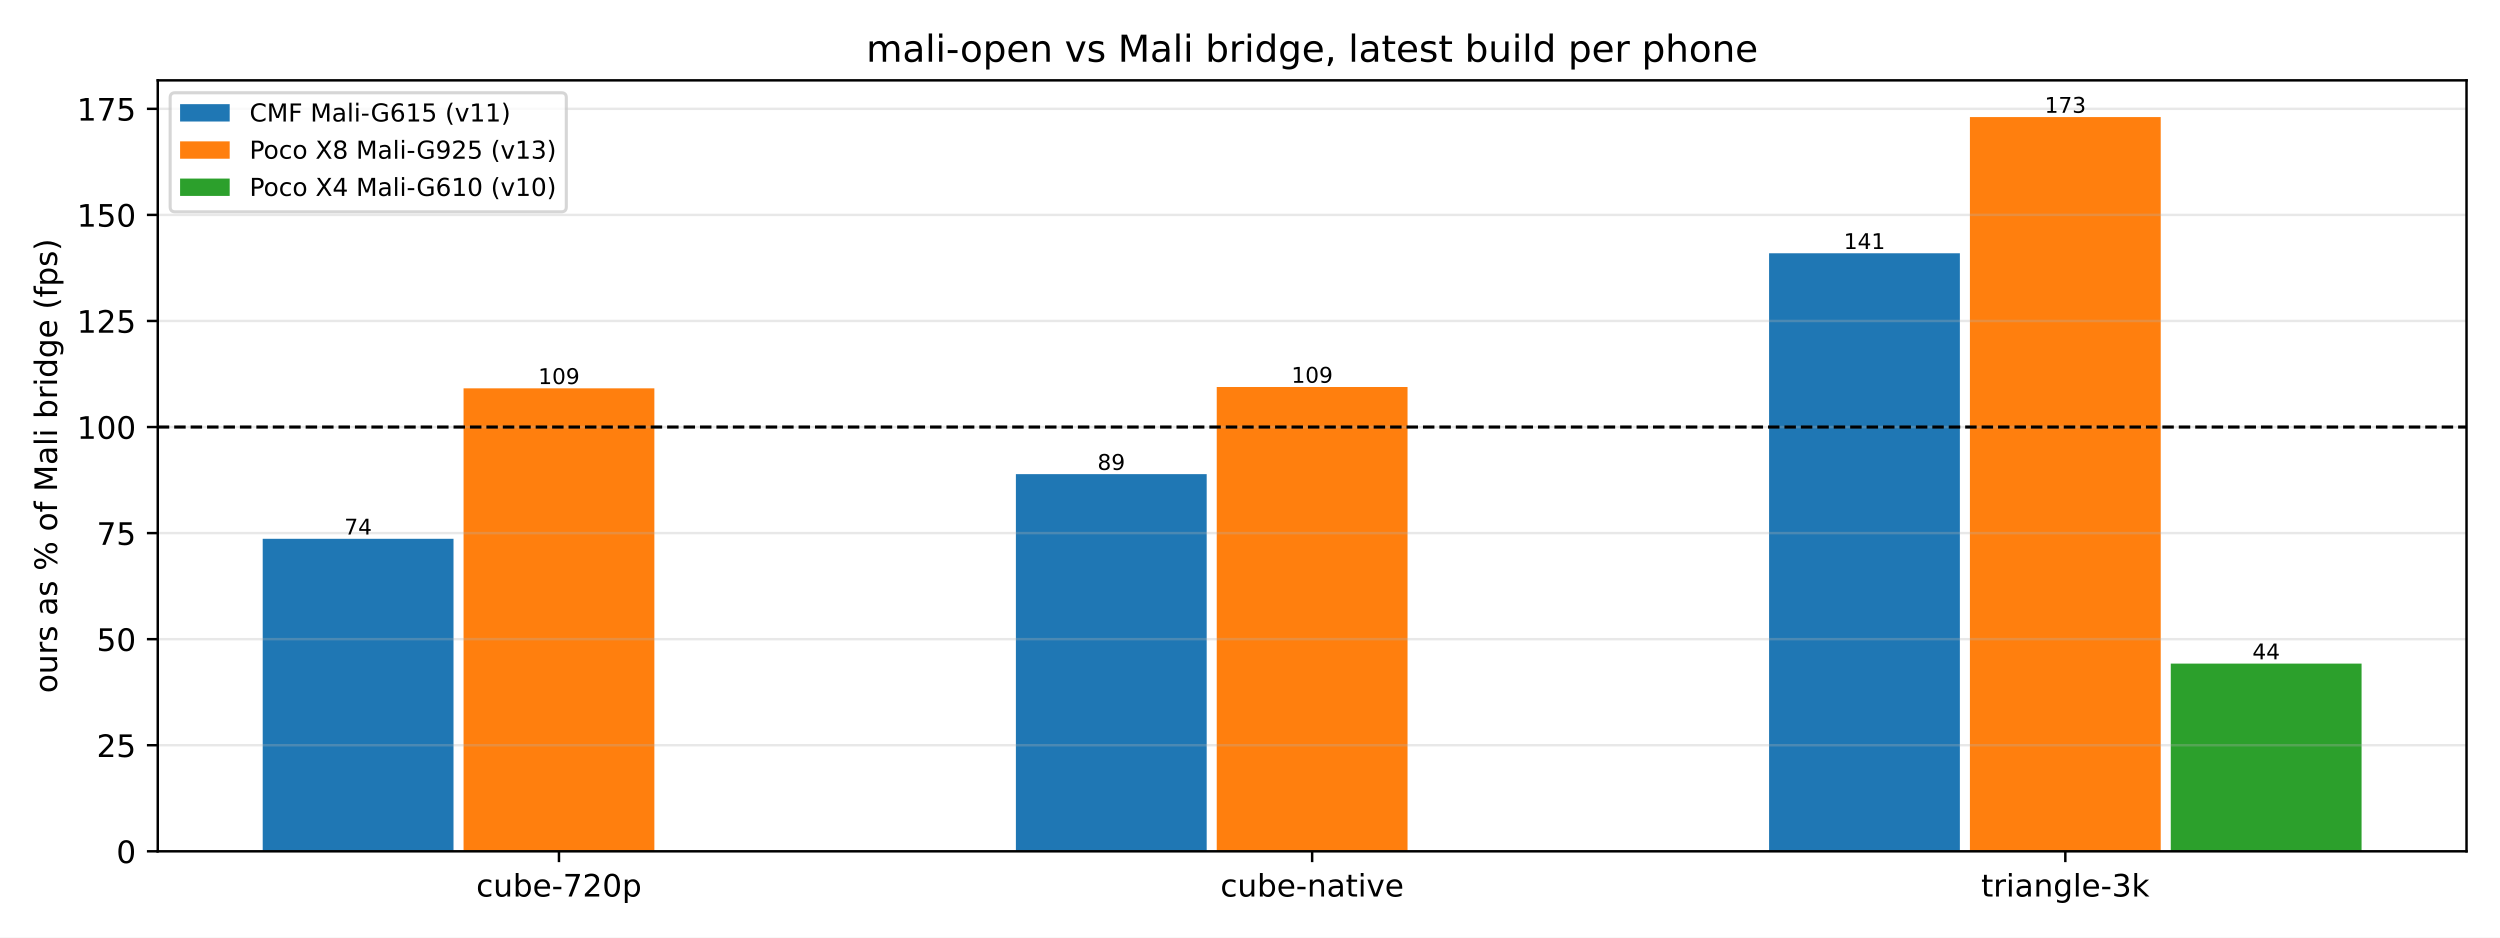
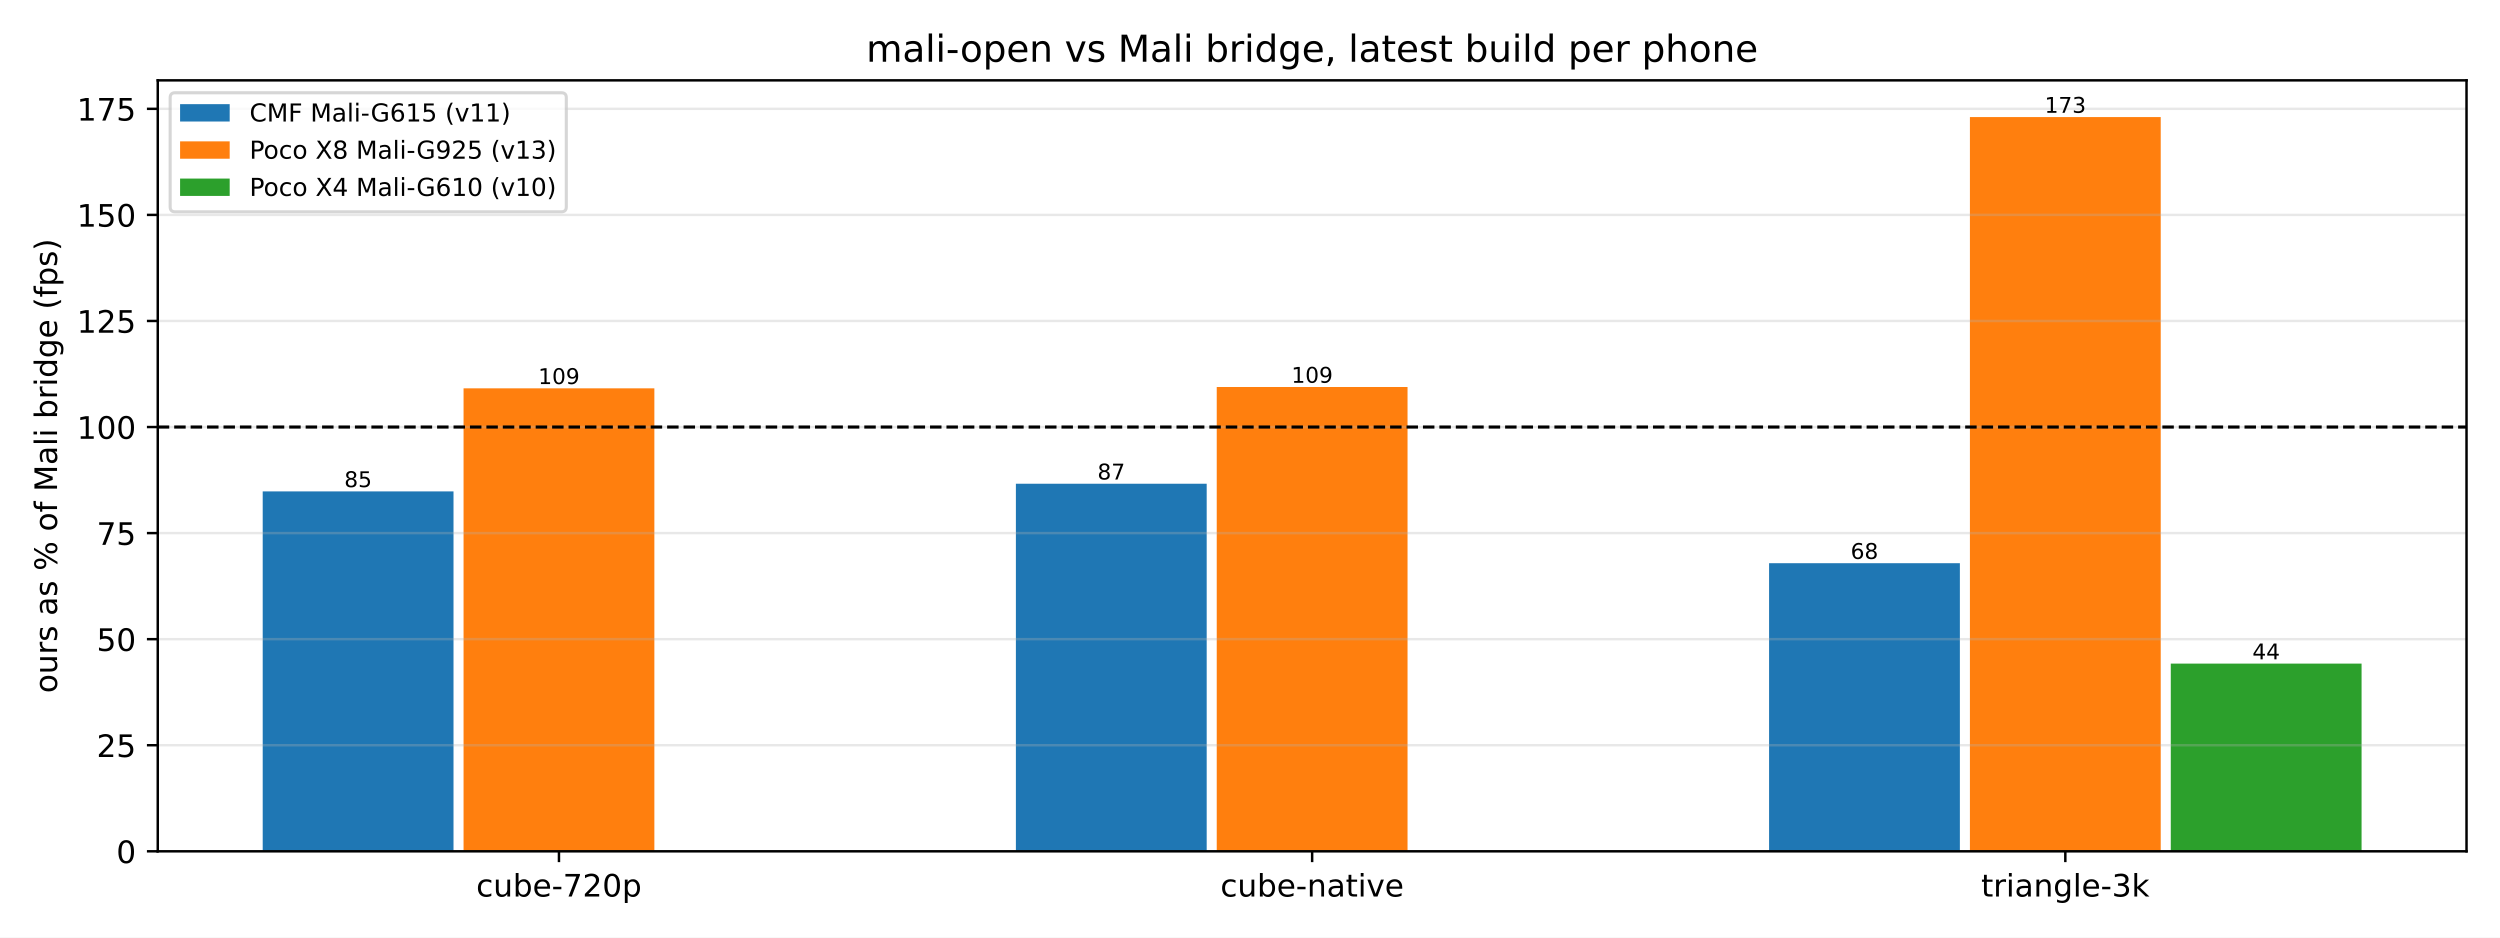
<svg xmlns="http://www.w3.org/2000/svg" xmlns:xlink="http://www.w3.org/1999/xlink" width="806.4pt" height="302.4pt" viewBox="0 0 806.4 302.4" version="1.1">
  <defs>
    <style type="text/css">*{stroke-linejoin: round; stroke-linecap: butt}</style>
  </defs>
  <g id="figure_1">
    <g id="patch_1">
      <path d="M 0 302.4  L 806.4 302.4  L 806.4 0  L 0 0  z " style="fill: #ffffff" />
    </g>
    <g id="axes_1">
      <g id="patch_2">
        <path d="M 50.888 274.599  L 795.6 274.599  L 795.6 25.918  L 50.888 25.918  z " style="fill: #ffffff" />
      </g>
      <g id="patch_3">
-         <path d="M 84.739 274.599  L 146.285 274.599  L 146.285 173.8  L 84.739 173.8  z " clip-path="url(#p9785401d02)" style="fill: #1f77b4" />
+         <path d="M 84.739 274.599  L 146.285 274.599  L 146.285 158.498  L 84.739 158.498  z " clip-path="url(#p9785401d02)" style="fill: #1f77b4" />
      </g>
      <g id="patch_4">
-         <path d="M 327.685 274.599  L 389.232 274.599  L 389.232 152.943  L 327.685 152.943  z " clip-path="url(#p9785401d02)" style="fill: #1f77b4" />
+         <path d="M 327.685 274.599  L 389.232 274.599  L 389.232 156.039  L 327.685 156.039  z " clip-path="url(#p9785401d02)" style="fill: #1f77b4" />
      </g>
      <g id="patch_5">
-         <path d="M 570.632 274.599  L 632.178 274.599  L 632.178 81.698  L 570.632 81.698  z " clip-path="url(#p9785401d02)" style="fill: #1f77b4" />
+         <path d="M 570.632 274.599  L 632.178 274.599  L 632.178 181.66  L 570.632 181.66  z " clip-path="url(#p9785401d02)" style="fill: #1f77b4" />
      </g>
      <g id="patch_6">
        <path d="M 149.525 274.599  L 211.071 274.599  L 211.071 125.254  L 149.525 125.254  z " clip-path="url(#p9785401d02)" style="fill: #ff7f0e" />
      </g>
      <g id="patch_7">
        <path d="M 392.471 274.599  L 454.017 274.599  L 454.017 124.837  L 392.471 124.837  z " clip-path="url(#p9785401d02)" style="fill: #ff7f0e" />
      </g>
      <g id="patch_8">
        <path d="M 635.417 274.599  L 696.964 274.599  L 696.964 37.76  L 635.417 37.76  z " clip-path="url(#p9785401d02)" style="fill: #ff7f0e" />
      </g>
      <g id="patch_9">
        <path d="M 700.203 274.599  L 761.749 274.599  L 761.749 214.046  L 700.203 214.046  z " clip-path="url(#p9785401d02)" style="fill: #2ca02c" />
      </g>
      <g id="matplotlib.axis_1">
        <g id="xtick_1">
          <g id="line2d_1">
            <defs>
              <path id="meeb56da116" d="M 0 0  L 0 3.5  " style="stroke: #000000; stroke-width: 0.8" />
            </defs>
            <g>
              <use xlink:href="#meeb56da116" x="180.298" y="274.599" style="stroke: #000000; stroke-width: 0.8" />
            </g>
          </g>
          <g id="text_1">
            <text style="font-size: 10px; font-family: 'DejaVu Sans', 'Bitstream Vera Sans', 'Computer Modern Sans Serif', 'Lucida Grande', 'Verdana', 'Geneva', 'Lucid', 'Arial', 'Helvetica', 'Avant Garde', sans-serif; text-anchor: middle" x="180.298" y="289.198" transform="rotate(-0 180.2977 289.1977)">cube-720p</text>
          </g>
        </g>
        <g id="xtick_2">
          <g id="line2d_2">
            <g>
              <use xlink:href="#meeb56da116" x="423.244" y="274.599" style="stroke: #000000; stroke-width: 0.8" />
            </g>
          </g>
          <g id="text_2">
            <text style="font-size: 10px; font-family: 'DejaVu Sans', 'Bitstream Vera Sans', 'Computer Modern Sans Serif', 'Lucida Grande', 'Verdana', 'Geneva', 'Lucid', 'Arial', 'Helvetica', 'Avant Garde', sans-serif; text-anchor: middle" x="423.244" y="289.198" transform="rotate(-0 423.2441 289.1977)">cube-native</text>
          </g>
        </g>
        <g id="xtick_3">
          <g id="line2d_3">
            <g>
              <use xlink:href="#meeb56da116" x="666.191" y="274.599" style="stroke: #000000; stroke-width: 0.8" />
            </g>
          </g>
          <g id="text_3">
            <text style="font-size: 10px; font-family: 'DejaVu Sans', 'Bitstream Vera Sans', 'Computer Modern Sans Serif', 'Lucida Grande', 'Verdana', 'Geneva', 'Lucid', 'Arial', 'Helvetica', 'Avant Garde', sans-serif; text-anchor: middle" x="666.191" y="289.198" transform="rotate(-0 666.1905 289.1977)">triangle-3k</text>
          </g>
        </g>
      </g>
      <g id="matplotlib.axis_2">
        <g id="ytick_1">
          <g id="line2d_4">
            <path d="M 50.888 274.599  L 795.6 274.599  " clip-path="url(#p9785401d02)" style="fill: none; stroke: #b0b0b0; stroke-opacity: 0.3; stroke-width: 0.8; stroke-linecap: square" />
          </g>
          <g id="line2d_5">
            <defs>
              <path id="m3015daee9b" d="M 0 0  L -3.5 0  " style="stroke: #000000; stroke-width: 0.8" />
            </defs>
            <g>
              <use xlink:href="#m3015daee9b" x="50.888" y="274.599" style="stroke: #000000; stroke-width: 0.8" />
            </g>
          </g>
          <g id="text_4">
            <text style="font-size: 10px; font-family: 'DejaVu Sans', 'Bitstream Vera Sans', 'Computer Modern Sans Serif', 'Lucida Grande', 'Verdana', 'Geneva', 'Lucid', 'Arial', 'Helvetica', 'Avant Garde', sans-serif; text-anchor: end" x="43.888" y="278.398" transform="rotate(-0 43.88828 278.398)">0</text>
          </g>
        </g>
        <g id="ytick_2">
          <g id="line2d_6">
            <path d="M 50.888 240.386  L 795.6 240.386  " clip-path="url(#p9785401d02)" style="fill: none; stroke: #b0b0b0; stroke-opacity: 0.3; stroke-width: 0.8; stroke-linecap: square" />
          </g>
          <g id="line2d_7">
            <g>
              <use xlink:href="#m3015daee9b" x="50.888" y="240.386" style="stroke: #000000; stroke-width: 0.8" />
            </g>
          </g>
          <g id="text_5">
            <text style="font-size: 10px; font-family: 'DejaVu Sans', 'Bitstream Vera Sans', 'Computer Modern Sans Serif', 'Lucida Grande', 'Verdana', 'Geneva', 'Lucid', 'Arial', 'Helvetica', 'Avant Garde', sans-serif; text-anchor: end" x="43.888" y="244.184" transform="rotate(-0 43.88828 244.1844)">25</text>
          </g>
        </g>
        <g id="ytick_3">
          <g id="line2d_8">
            <path d="M 50.888 206.172  L 795.6 206.172  " clip-path="url(#p9785401d02)" style="fill: none; stroke: #b0b0b0; stroke-opacity: 0.3; stroke-width: 0.8; stroke-linecap: square" />
          </g>
          <g id="line2d_9">
            <g>
              <use xlink:href="#m3015daee9b" x="50.888" y="206.172" style="stroke: #000000; stroke-width: 0.8" />
            </g>
          </g>
          <g id="text_6">
            <text style="font-size: 10px; font-family: 'DejaVu Sans', 'Bitstream Vera Sans', 'Computer Modern Sans Serif', 'Lucida Grande', 'Verdana', 'Geneva', 'Lucid', 'Arial', 'Helvetica', 'Avant Garde', sans-serif; text-anchor: end" x="43.888" y="209.971" transform="rotate(-0 43.88828 209.9708)">50</text>
          </g>
        </g>
        <g id="ytick_4">
          <g id="line2d_10">
            <path d="M 50.888 171.958  L 795.6 171.958  " clip-path="url(#p9785401d02)" style="fill: none; stroke: #b0b0b0; stroke-opacity: 0.3; stroke-width: 0.8; stroke-linecap: square" />
          </g>
          <g id="line2d_11">
            <g>
              <use xlink:href="#m3015daee9b" x="50.888" y="171.958" style="stroke: #000000; stroke-width: 0.8" />
            </g>
          </g>
          <g id="text_7">
            <text style="font-size: 10px; font-family: 'DejaVu Sans', 'Bitstream Vera Sans', 'Computer Modern Sans Serif', 'Lucida Grande', 'Verdana', 'Geneva', 'Lucid', 'Arial', 'Helvetica', 'Avant Garde', sans-serif; text-anchor: end" x="43.888" y="175.757" transform="rotate(-0 43.88828 175.7572)">75</text>
          </g>
        </g>
        <g id="ytick_5">
          <g id="line2d_12">
            <path d="M 50.888 137.745  L 795.6 137.745  " clip-path="url(#p9785401d02)" style="fill: none; stroke: #b0b0b0; stroke-opacity: 0.3; stroke-width: 0.8; stroke-linecap: square" />
          </g>
          <g id="line2d_13">
            <g>
              <use xlink:href="#m3015daee9b" x="50.888" y="137.745" style="stroke: #000000; stroke-width: 0.8" />
            </g>
          </g>
          <g id="text_8">
            <text style="font-size: 10px; font-family: 'DejaVu Sans', 'Bitstream Vera Sans', 'Computer Modern Sans Serif', 'Lucida Grande', 'Verdana', 'Geneva', 'Lucid', 'Arial', 'Helvetica', 'Avant Garde', sans-serif; text-anchor: end" x="43.888" y="141.544" transform="rotate(-0 43.88828 141.5437)">100</text>
          </g>
        </g>
        <g id="ytick_6">
          <g id="line2d_14">
            <path d="M 50.888 103.531  L 795.6 103.531  " clip-path="url(#p9785401d02)" style="fill: none; stroke: #b0b0b0; stroke-opacity: 0.3; stroke-width: 0.8; stroke-linecap: square" />
          </g>
          <g id="line2d_15">
            <g>
              <use xlink:href="#m3015daee9b" x="50.888" y="103.531" style="stroke: #000000; stroke-width: 0.8" />
            </g>
          </g>
          <g id="text_9">
            <text style="font-size: 10px; font-family: 'DejaVu Sans', 'Bitstream Vera Sans', 'Computer Modern Sans Serif', 'Lucida Grande', 'Verdana', 'Geneva', 'Lucid', 'Arial', 'Helvetica', 'Avant Garde', sans-serif; text-anchor: end" x="43.888" y="107.33" transform="rotate(-0 43.88828 107.3301)">125</text>
          </g>
        </g>
        <g id="ytick_7">
          <g id="line2d_16">
            <path d="M 50.888 69.318  L 795.6 69.318  " clip-path="url(#p9785401d02)" style="fill: none; stroke: #b0b0b0; stroke-opacity: 0.3; stroke-width: 0.8; stroke-linecap: square" />
          </g>
          <g id="line2d_17">
            <g>
              <use xlink:href="#m3015daee9b" x="50.888" y="69.318" style="stroke: #000000; stroke-width: 0.8" />
            </g>
          </g>
          <g id="text_10">
            <text style="font-size: 10px; font-family: 'DejaVu Sans', 'Bitstream Vera Sans', 'Computer Modern Sans Serif', 'Lucida Grande', 'Verdana', 'Geneva', 'Lucid', 'Arial', 'Helvetica', 'Avant Garde', sans-serif; text-anchor: end" x="43.888" y="73.116" transform="rotate(-0 43.88828 73.11645)">150</text>
          </g>
        </g>
        <g id="ytick_8">
          <g id="line2d_18">
            <path d="M 50.888 35.104  L 795.6 35.104  " clip-path="url(#p9785401d02)" style="fill: none; stroke: #b0b0b0; stroke-opacity: 0.3; stroke-width: 0.8; stroke-linecap: square" />
          </g>
          <g id="line2d_19">
            <g>
              <use xlink:href="#m3015daee9b" x="50.888" y="35.104" style="stroke: #000000; stroke-width: 0.8" />
            </g>
          </g>
          <g id="text_11">
            <text style="font-size: 10px; font-family: 'DejaVu Sans', 'Bitstream Vera Sans', 'Computer Modern Sans Serif', 'Lucida Grande', 'Verdana', 'Geneva', 'Lucid', 'Arial', 'Helvetica', 'Avant Garde', sans-serif; text-anchor: end" x="43.888" y="38.903" transform="rotate(-0 43.88828 38.90285)">175</text>
          </g>
        </g>
        <g id="text_12">
          <text style="font-size: 10px; font-family: 'DejaVu Sans', 'Bitstream Vera Sans', 'Computer Modern Sans Serif', 'Lucida Grande', 'Verdana', 'Geneva', 'Lucid', 'Arial', 'Helvetica', 'Avant Garde', sans-serif; text-anchor: middle" x="18.398" y="150.259" transform="rotate(-90 18.39844 150.2587)">ours as % of Mali bridge (fps)</text>
        </g>
      </g>
      <g id="line2d_20">
        <path d="M 50.888 137.745  L 795.6 137.745  " clip-path="url(#p9785401d02)" style="fill: none; stroke-dasharray: 3.7,1.6; stroke-dashoffset: 0; stroke: #000000" />
      </g>
      <g id="patch_10">
        <path d="M 50.888 274.599  L 50.888 25.918  " style="fill: none; stroke: #000000; stroke-width: 0.8; stroke-linejoin: miter; stroke-linecap: square" />
      </g>
      <g id="patch_11">
        <path d="M 795.6 274.599  L 795.6 25.918  " style="fill: none; stroke: #000000; stroke-width: 0.8; stroke-linejoin: miter; stroke-linecap: square" />
      </g>
      <g id="patch_12">
        <path d="M 50.888 274.599  L 795.6 274.599  " style="fill: none; stroke: #000000; stroke-width: 0.8; stroke-linejoin: miter; stroke-linecap: square" />
      </g>
      <g id="patch_13">
        <path d="M 50.888 25.918  L 795.6 25.918  " style="fill: none; stroke: #000000; stroke-width: 0.8; stroke-linejoin: miter; stroke-linecap: square" />
      </g>
      <g id="text_13">
-         <text style="font-size: 7px; font-family: 'DejaVu Sans', 'Bitstream Vera Sans', 'Computer Modern Sans Serif', 'Lucida Grande', 'Verdana', 'Geneva', 'Lucid', 'Arial', 'Helvetica', 'Avant Garde', sans-serif; text-anchor: middle" x="115.512" y="172.432" transform="rotate(-0 115.512 172.4317)">74</text>
+         <text style="font-size: 7px; font-family: 'DejaVu Sans', 'Bitstream Vera Sans', 'Computer Modern Sans Serif', 'Lucida Grande', 'Verdana', 'Geneva', 'Lucid', 'Arial', 'Helvetica', 'Avant Garde', sans-serif; text-anchor: middle" x="115.512" y="157.13" transform="rotate(-0 115.512 157.1298)">85</text>
      </g>
      <g id="text_14">
-         <text style="font-size: 7px; font-family: 'DejaVu Sans', 'Bitstream Vera Sans', 'Computer Modern Sans Serif', 'Lucida Grande', 'Verdana', 'Geneva', 'Lucid', 'Arial', 'Helvetica', 'Avant Garde', sans-serif; text-anchor: middle" x="358.458" y="151.575" transform="rotate(-0 358.4584 151.5747)">89</text>
+         <text style="font-size: 7px; font-family: 'DejaVu Sans', 'Bitstream Vera Sans', 'Computer Modern Sans Serif', 'Lucida Grande', 'Verdana', 'Geneva', 'Lucid', 'Arial', 'Helvetica', 'Avant Garde', sans-serif; text-anchor: middle" x="358.458" y="154.671" transform="rotate(-0 358.4584 154.6706)">87</text>
      </g>
      <g id="text_15">
-         <text style="font-size: 7px; font-family: 'DejaVu Sans', 'Bitstream Vera Sans', 'Computer Modern Sans Serif', 'Lucida Grande', 'Verdana', 'Geneva', 'Lucid', 'Arial', 'Helvetica', 'Avant Garde', sans-serif; text-anchor: middle" x="601.405" y="80.329" transform="rotate(-0 601.4048 80.32901)">141</text>
+         <text style="font-size: 7px; font-family: 'DejaVu Sans', 'Bitstream Vera Sans', 'Computer Modern Sans Serif', 'Lucida Grande', 'Verdana', 'Geneva', 'Lucid', 'Arial', 'Helvetica', 'Avant Garde', sans-serif; text-anchor: middle" x="601.405" y="180.292" transform="rotate(-0 601.4048 180.2918)">68</text>
      </g>
      <g id="text_16">
        <text style="font-size: 7px; font-family: 'DejaVu Sans', 'Bitstream Vera Sans', 'Computer Modern Sans Serif', 'Lucida Grande', 'Verdana', 'Geneva', 'Lucid', 'Arial', 'Helvetica', 'Avant Garde', sans-serif; text-anchor: middle" x="180.298" y="123.885" transform="rotate(-0 180.2977 123.8851)">109</text>
      </g>
      <g id="text_17">
        <text style="font-size: 7px; font-family: 'DejaVu Sans', 'Bitstream Vera Sans', 'Computer Modern Sans Serif', 'Lucida Grande', 'Verdana', 'Geneva', 'Lucid', 'Arial', 'Helvetica', 'Avant Garde', sans-serif; text-anchor: middle" x="423.244" y="123.468" transform="rotate(-0 423.2441 123.4685)">109</text>
      </g>
      <g id="text_18">
        <text style="font-size: 7px; font-family: 'DejaVu Sans', 'Bitstream Vera Sans', 'Computer Modern Sans Serif', 'Lucida Grande', 'Verdana', 'Geneva', 'Lucid', 'Arial', 'Helvetica', 'Avant Garde', sans-serif; text-anchor: middle" x="666.191" y="36.392" transform="rotate(-0 666.1905 36.39154)">173</text>
      </g>
      <g id="text_19">
        <text style="font-size: 7px; font-family: 'DejaVu Sans', 'Bitstream Vera Sans', 'Computer Modern Sans Serif', 'Lucida Grande', 'Verdana', 'Geneva', 'Lucid', 'Arial', 'Helvetica', 'Avant Garde', sans-serif; text-anchor: middle" x="730.976" y="212.678" transform="rotate(-0 730.9763 212.6775)">44</text>
      </g>
      <g id="text_20">
        <text style="font-size: 12px; font-family: 'DejaVu Sans', 'Bitstream Vera Sans', 'Computer Modern Sans Serif', 'Lucida Grande', 'Verdana', 'Geneva', 'Lucid', 'Arial', 'Helvetica', 'Avant Garde', sans-serif; text-anchor: middle" x="423.244" y="19.918" transform="rotate(-0 423.2441 19.91812)">mali-open vs Mali bridge, latest build per phone</text>
      </g>
      <g id="legend_1">
        <g id="patch_14">
          <path d="M 56.488 68.32  L 181.068 68.32  Q 182.668 68.32 182.668 66.72  L 182.668 31.518  Q 182.668 29.918 181.068 29.918  L 56.488 29.918  Q 54.888 29.918 54.888 31.518  L 54.888 66.72  Q 54.888 68.32 56.488 68.32  z " style="fill: #ffffff; opacity: 0.8; stroke: #cccccc; stroke-linejoin: miter" />
        </g>
        <g id="patch_15">
          <path d="M 58.088 39.197  L 74.088 39.197  L 74.088 33.597  L 58.088 33.597  z " style="fill: #1f77b4" />
        </g>
        <g id="text_21">
          <text style="font-size: 8px; font-family: 'DejaVu Sans', 'Bitstream Vera Sans', 'Computer Modern Sans Serif', 'Lucida Grande', 'Verdana', 'Geneva', 'Lucid', 'Arial', 'Helvetica', 'Avant Garde', sans-serif; text-anchor: start" x="80.488" y="39.197" transform="rotate(-0 80.48828 39.19687)">CMF Mali-G615 (v11)</text>
        </g>
        <g id="patch_16">
          <path d="M 58.088 51.197  L 74.088 51.197  L 74.088 45.597  L 58.088 45.597  z " style="fill: #ff7f0e" />
        </g>
        <g id="text_22">
          <text style="font-size: 8px; font-family: 'DejaVu Sans', 'Bitstream Vera Sans', 'Computer Modern Sans Serif', 'Lucida Grande', 'Verdana', 'Geneva', 'Lucid', 'Arial', 'Helvetica', 'Avant Garde', sans-serif; text-anchor: start" x="80.488" y="51.197" transform="rotate(-0 80.48828 51.1975)">Poco X8 Mali-G925 (v13)</text>
        </g>
        <g id="patch_17">
          <path d="M 58.088 63.198  L 74.088 63.198  L 74.088 57.598  L 58.088 57.598  z " style="fill: #2ca02c" />
        </g>
        <g id="text_23">
          <text style="font-size: 8px; font-family: 'DejaVu Sans', 'Bitstream Vera Sans', 'Computer Modern Sans Serif', 'Lucida Grande', 'Verdana', 'Geneva', 'Lucid', 'Arial', 'Helvetica', 'Avant Garde', sans-serif; text-anchor: start" x="80.488" y="63.198" transform="rotate(-0 80.48828 63.19812)">Poco X4 Mali-G610 (v10)</text>
        </g>
      </g>
    </g>
  </g>
  <defs>
    <clipPath id="p9785401d02">
      <rect x="50.888" y="25.918" width="744.712" height="248.681" />
    </clipPath>
  </defs>
</svg>
